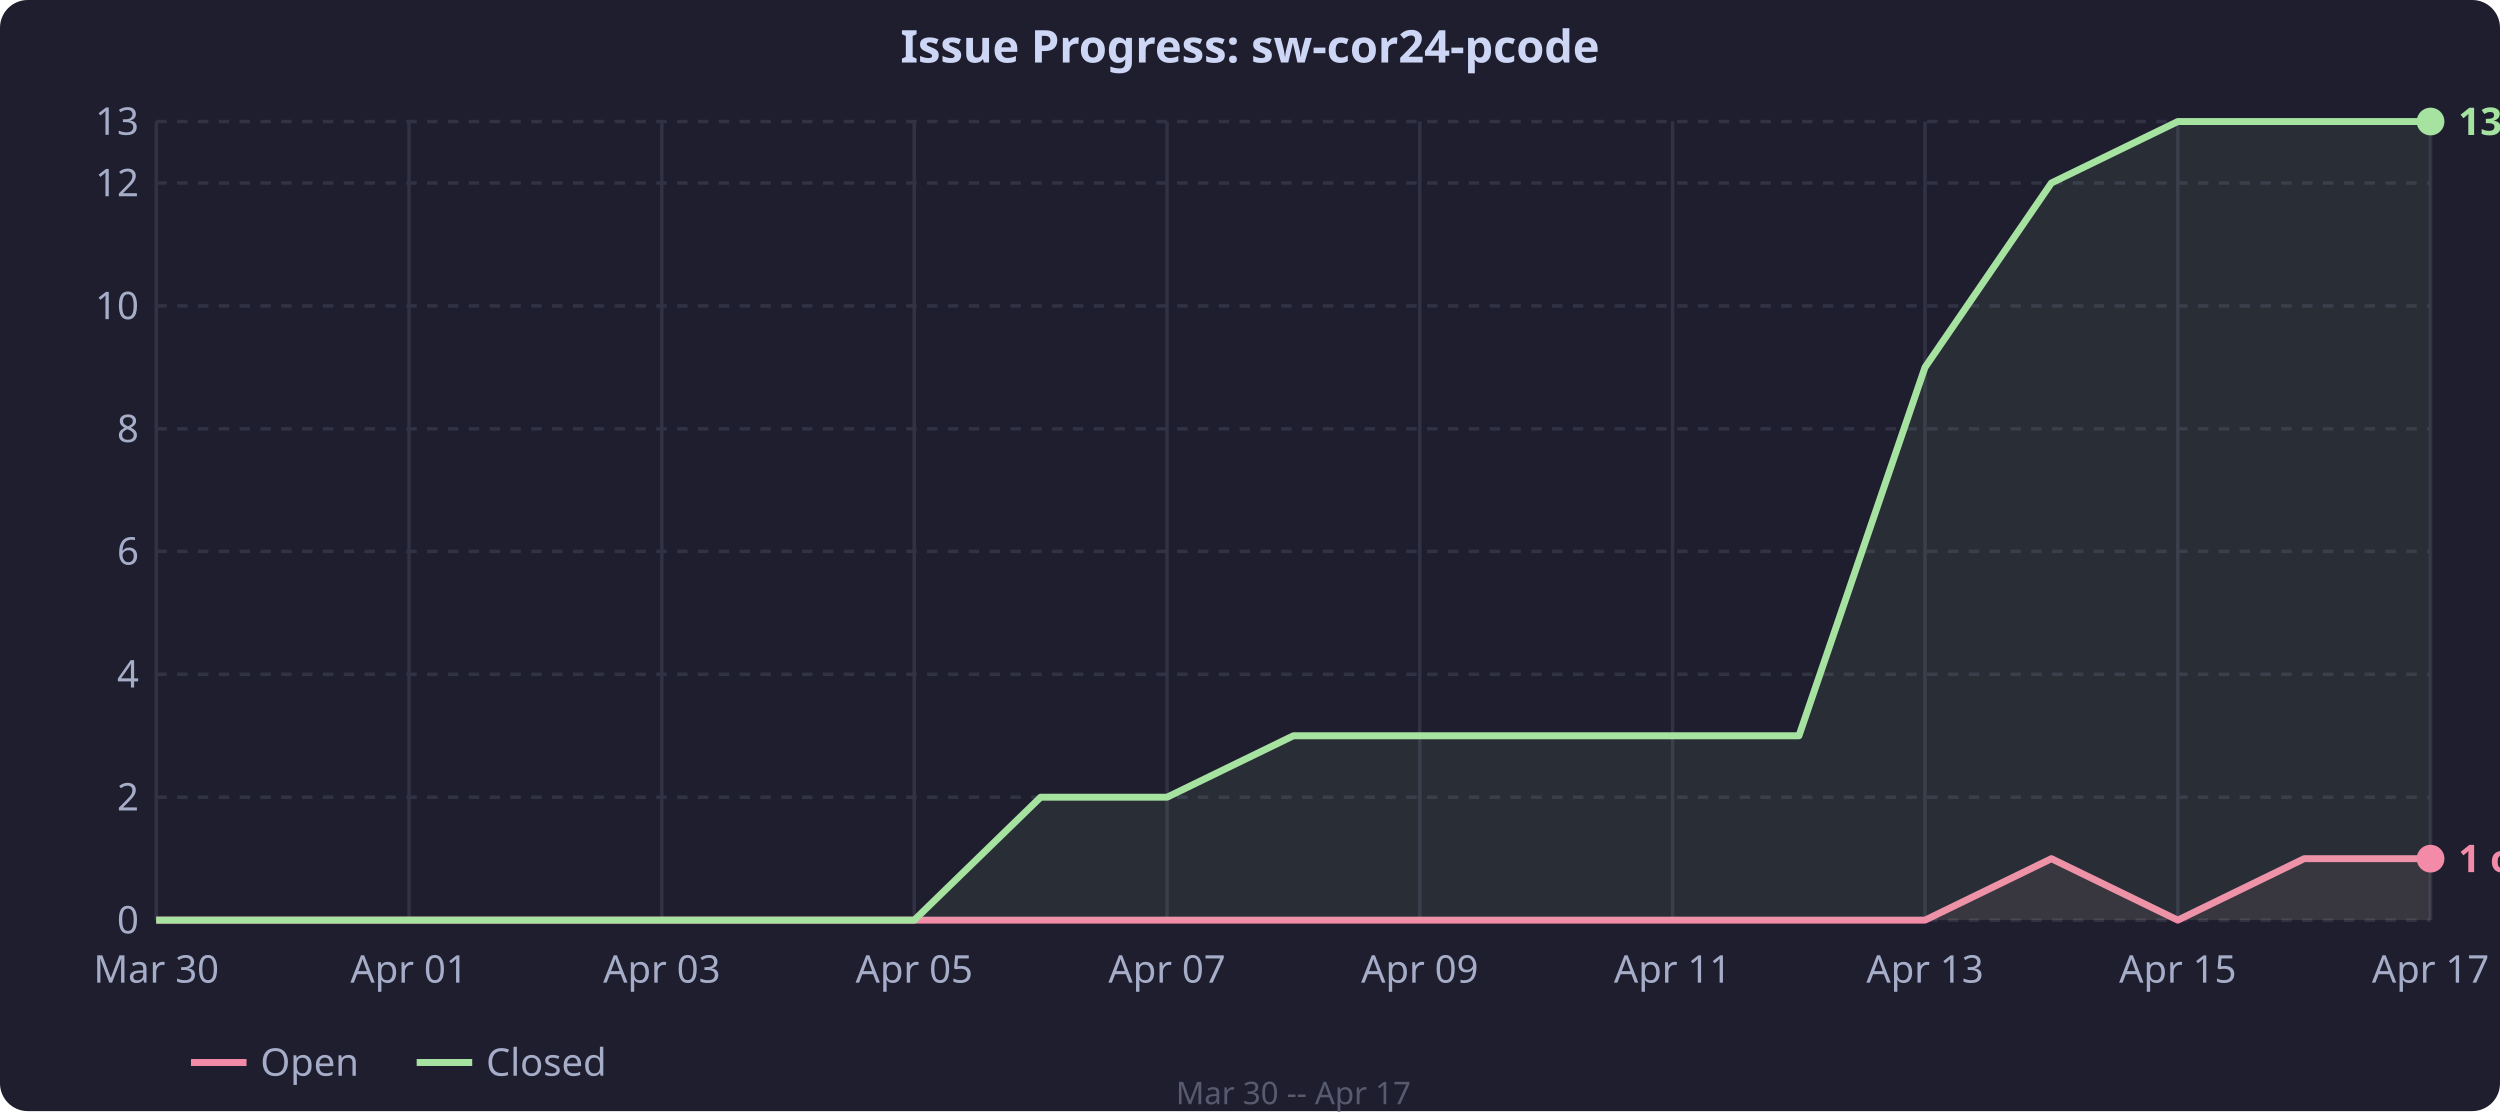
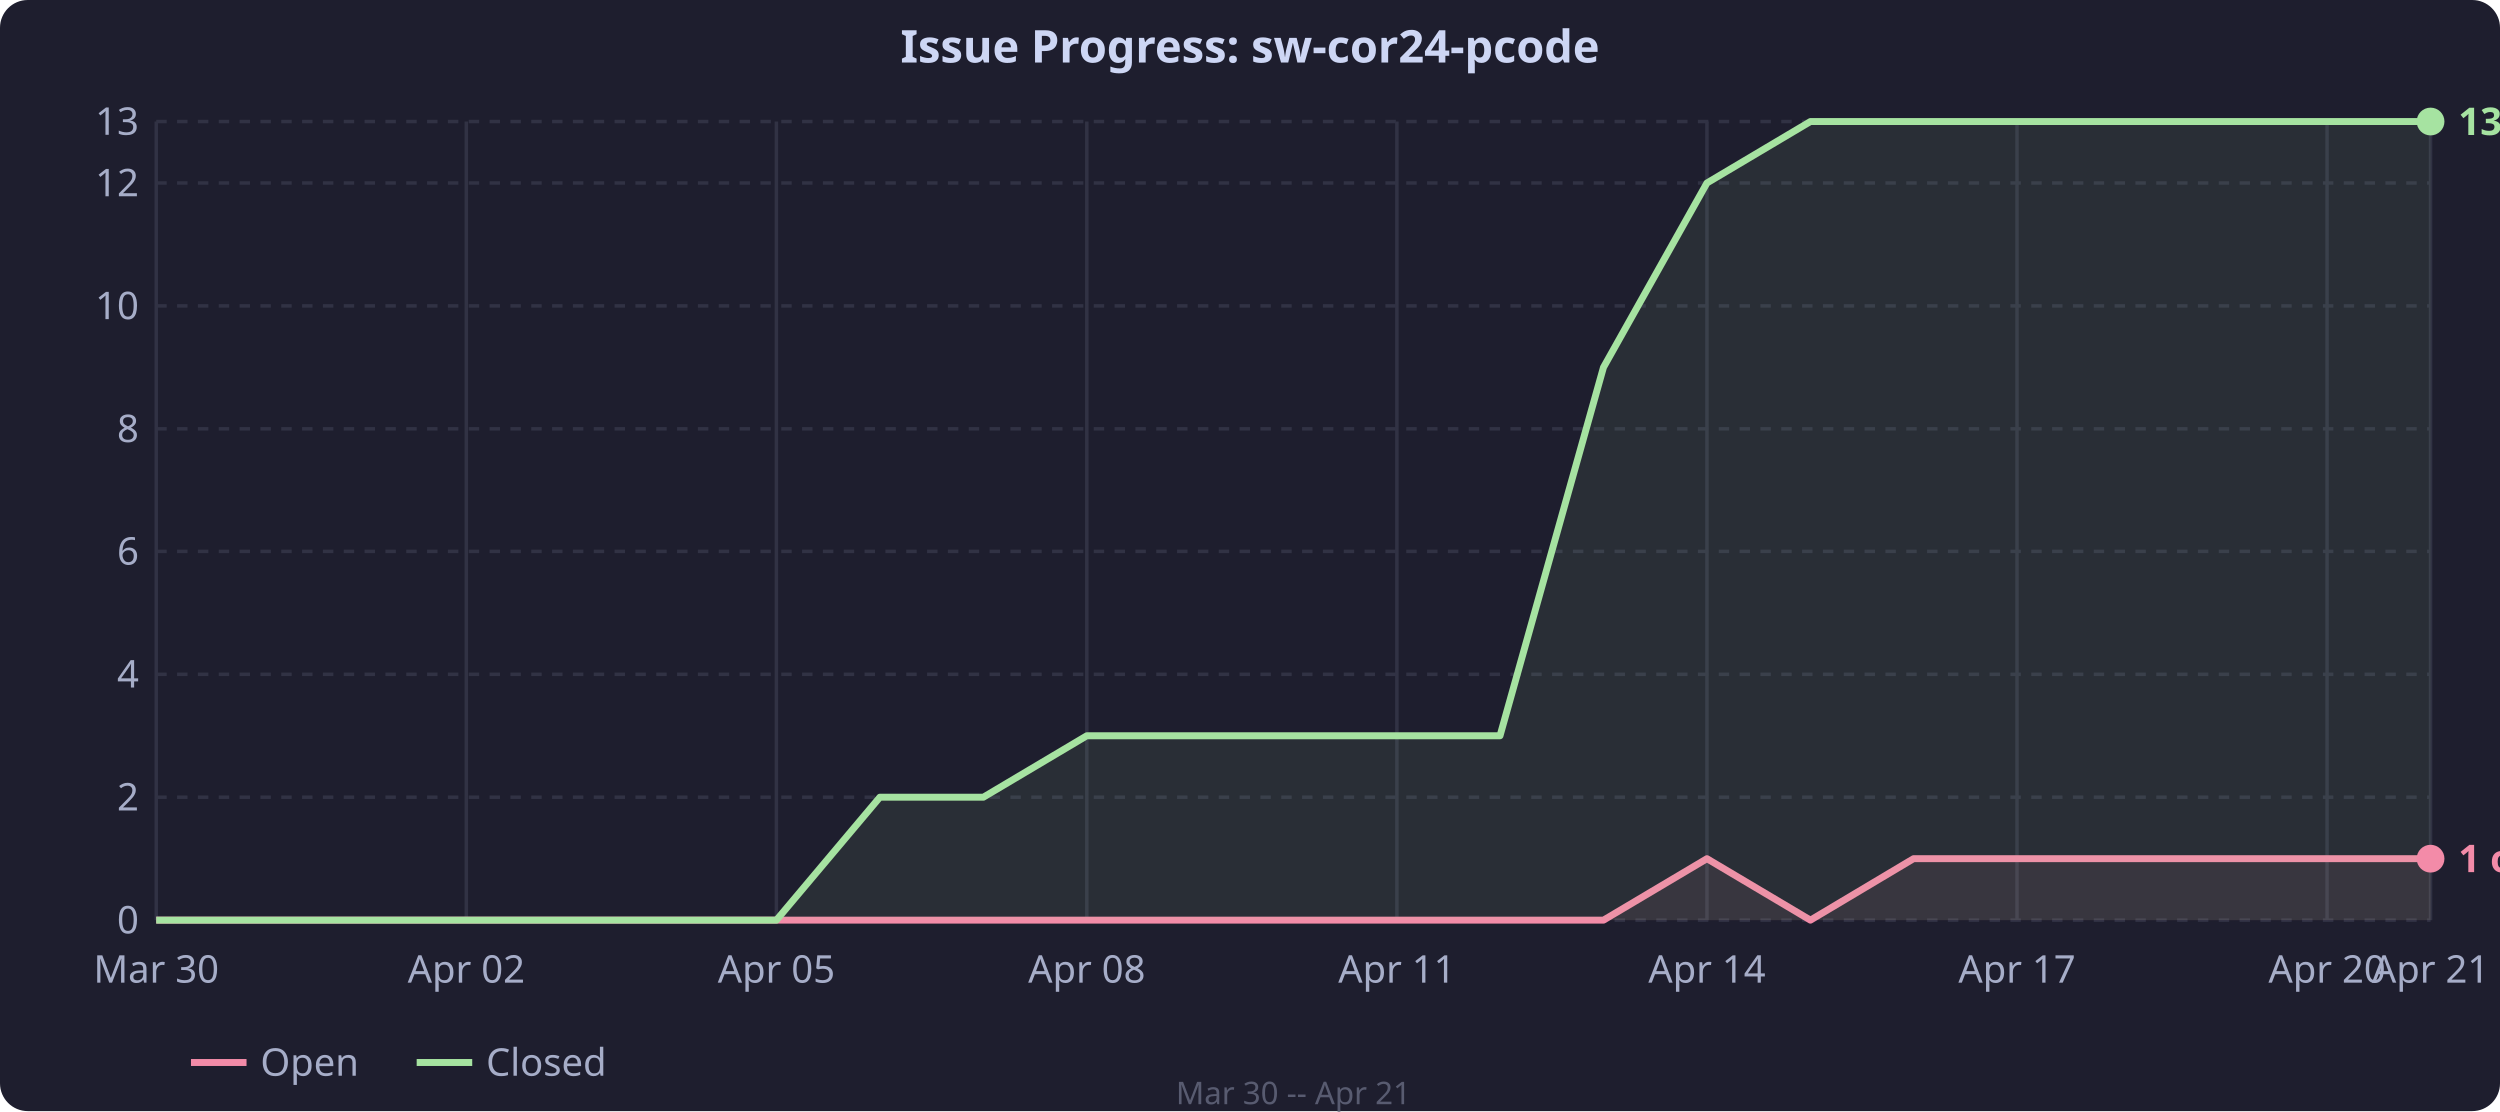
<svg xmlns="http://www.w3.org/2000/svg" viewBox="0 0 720 320" style="font-family: system-ui, sans-serif; font-size: 11px; color: #cdd6f4;">
  <rect width="720" height="320" fill="#1e1e2e" rx="8" />
  <line x1="45" y1="265.0" x2="700" y2="265.0" stroke="#313244" stroke-dasharray="3,3" />
  <text x="40" y="265.0" fill="#a6adc8" text-anchor="end" dominant-baseline="middle">0</text>
  <line x1="45" y1="229.6" x2="700" y2="229.6" stroke="#313244" stroke-dasharray="3,3" />
  <text x="40" y="229.6" fill="#a6adc8" text-anchor="end" dominant-baseline="middle">2</text>
  <line x1="45" y1="194.2" x2="700" y2="194.2" stroke="#313244" stroke-dasharray="3,3" />
  <text x="40" y="194.2" fill="#a6adc8" text-anchor="end" dominant-baseline="middle">4</text>
  <line x1="45" y1="158.8" x2="700" y2="158.8" stroke="#313244" stroke-dasharray="3,3" />
  <text x="40" y="158.8" fill="#a6adc8" text-anchor="end" dominant-baseline="middle">6</text>
  <line x1="45" y1="123.5" x2="700" y2="123.5" stroke="#313244" stroke-dasharray="3,3" />
  <text x="40" y="123.5" fill="#a6adc8" text-anchor="end" dominant-baseline="middle">8</text>
  <line x1="45" y1="88.1" x2="700" y2="88.1" stroke="#313244" stroke-dasharray="3,3" />
  <text x="40" y="88.1" fill="#a6adc8" text-anchor="end" dominant-baseline="middle">10</text>
  <line x1="45" y1="52.7" x2="700" y2="52.7" stroke="#313244" stroke-dasharray="3,3" />
  <text x="40" y="52.7" fill="#a6adc8" text-anchor="end" dominant-baseline="middle">12</text>
  <line x1="45" y1="35.0" x2="700" y2="35.0" stroke="#313244" stroke-dasharray="3,3" />
  <text x="40" y="35.0" fill="#a6adc8" text-anchor="end" dominant-baseline="middle">13</text>
  <text x="45.0" y="283" fill="#a6adc8" text-anchor="middle">Mar 30</text>
  <line x1="45.0" y1="35" x2="45.0" y2="265" stroke="#313244" />
-   <text x="117.8" y="283" fill="#a6adc8" text-anchor="middle">Apr 01</text>
-   <line x1="117.8" y1="35" x2="117.8" y2="265" stroke="#313244" />
-   <text x="190.6" y="283" fill="#a6adc8" text-anchor="middle">Apr 03</text>
-   <line x1="190.6" y1="35" x2="190.6" y2="265" stroke="#313244" />
-   <text x="263.3" y="283" fill="#a6adc8" text-anchor="middle">Apr 05</text>
-   <line x1="263.3" y1="35" x2="263.3" y2="265" stroke="#313244" />
-   <text x="336.1" y="283" fill="#a6adc8" text-anchor="middle">Apr 07</text>
-   <line x1="336.1" y1="35" x2="336.1" y2="265" stroke="#313244" />
-   <text x="408.9" y="283" fill="#a6adc8" text-anchor="middle">Apr 09</text>
-   <line x1="408.9" y1="35" x2="408.9" y2="265" stroke="#313244" />
-   <text x="481.7" y="283" fill="#a6adc8" text-anchor="middle">Apr 11</text>
-   <line x1="481.7" y1="35" x2="481.7" y2="265" stroke="#313244" />
-   <text x="554.4" y="283" fill="#a6adc8" text-anchor="middle">Apr 13</text>
-   <line x1="554.4" y1="35" x2="554.4" y2="265" stroke="#313244" />
-   <text x="627.2" y="283" fill="#a6adc8" text-anchor="middle">Apr 15</text>
-   <line x1="627.2" y1="35" x2="627.2" y2="265" stroke="#313244" />
-   <text x="700.0" y="283" fill="#a6adc8" text-anchor="middle">Apr 17</text>
+   <text x="134.3" y="283" fill="#a6adc8" text-anchor="middle">Apr 02</text>
+   <line x1="134.3" y1="35" x2="134.3" y2="265" stroke="#313244" />
+   <text x="223.6" y="283" fill="#a6adc8" text-anchor="middle">Apr 05</text>
+   <line x1="223.6" y1="35" x2="223.6" y2="265" stroke="#313244" />
+   <text x="313.0" y="283" fill="#a6adc8" text-anchor="middle">Apr 08</text>
+   <line x1="313.0" y1="35" x2="313.0" y2="265" stroke="#313244" />
+   <text x="402.3" y="283" fill="#a6adc8" text-anchor="middle">Apr 11</text>
+   <line x1="402.3" y1="35" x2="402.3" y2="265" stroke="#313244" />
+   <text x="491.6" y="283" fill="#a6adc8" text-anchor="middle">Apr 14</text>
+   <line x1="491.6" y1="35" x2="491.6" y2="265" stroke="#313244" />
+   <text x="580.9" y="283" fill="#a6adc8" text-anchor="middle">Apr 17</text>
+   <line x1="580.9" y1="35" x2="580.9" y2="265" stroke="#313244" />
+   <text x="670.2" y="283" fill="#a6adc8" text-anchor="middle">Apr 20</text>
+   <line x1="670.2" y1="35" x2="670.2" y2="265" stroke="#313244" />
+   <text x="700.0" y="283" fill="#a6adc8" text-anchor="middle">Apr 21</text>
  <line x1="700.0" y1="35" x2="700.0" y2="265" stroke="#313244" />
-   <polygon fill="rgba(243,139,168,0.08)" points="45.0,265.0 81.4,265.0 117.8,265.0 154.2,265.0 190.6,265.0 226.9,265.0 263.3,265.0 299.7,265.0 336.1,265.0 372.5,265.0 408.9,265.0 445.3,265.0 481.7,265.0 518.1,265.0 554.4,265.0 590.8,247.3 627.2,265.0 663.6,247.3 700.0,247.3 700.0,265.0 45.0,265.0" />
-   <polyline fill="none" stroke="#f38ba8" stroke-width="2" stroke-linejoin="round" points="45.0,265.0 81.4,265.0 117.8,265.0 154.2,265.0 190.6,265.0 226.9,265.0 263.3,265.0 299.7,265.0 336.1,265.0 372.5,265.0 408.9,265.0 445.3,265.0 481.7,265.0 518.1,265.0 554.4,265.0 590.8,247.3 627.2,265.0 663.6,247.3 700.0,247.3" />
-   <polygon fill="rgba(166,227,161,0.08)" points="45.0,265.0 81.4,265.0 117.8,265.0 154.2,265.0 190.6,265.0 226.9,265.0 263.3,265.0 299.7,229.6 336.1,229.6 372.5,211.9 408.9,211.9 445.3,211.9 481.7,211.9 518.1,211.9 554.4,105.8 590.8,52.7 627.2,35.0 663.6,35.0 700.0,35.0 700.0,265.0 45.0,265.0" />
-   <polyline fill="none" stroke="#a6e3a1" stroke-width="2" stroke-linejoin="round" points="45.0,265.0 81.4,265.0 117.8,265.0 154.2,265.0 190.6,265.0 226.9,265.0 263.3,265.0 299.7,229.6 336.1,229.6 372.5,211.9 408.9,211.9 445.3,211.9 481.7,211.9 518.1,211.9 554.4,105.8 590.8,52.7 627.2,35.0 663.6,35.0 700.0,35.0" />
+   <polygon fill="rgba(243,139,168,0.08)" points="45.0,265.0 74.8,265.0 104.5,265.0 134.3,265.0 164.1,265.0 193.9,265.0 223.6,265.0 253.4,265.0 283.2,265.0 313.0,265.0 342.7,265.0 372.5,265.0 402.3,265.0 432.0,265.0 461.8,265.0 491.6,247.3 521.4,265.0 551.1,247.3 580.9,247.3 610.7,247.3 640.5,247.3 670.2,247.3 700.0,247.3 700.0,265.0 45.0,265.0" />
+   <polyline fill="none" stroke="#f38ba8" stroke-width="2" stroke-linejoin="round" points="45.0,265.0 74.8,265.0 104.5,265.0 134.3,265.0 164.1,265.0 193.9,265.0 223.6,265.0 253.4,265.0 283.2,265.0 313.0,265.0 342.7,265.0 372.5,265.0 402.3,265.0 432.0,265.0 461.8,265.0 491.6,247.3 521.4,265.0 551.1,247.3 580.9,247.3 610.7,247.3 640.5,247.3 670.2,247.3 700.0,247.3" />
+   <polygon fill="rgba(166,227,161,0.08)" points="45.0,265.0 74.8,265.0 104.5,265.0 134.3,265.0 164.1,265.0 193.9,265.0 223.6,265.0 253.4,229.6 283.2,229.6 313.0,211.9 342.7,211.9 372.5,211.9 402.3,211.9 432.0,211.9 461.8,105.8 491.6,52.7 521.4,35.0 551.1,35.0 580.9,35.0 610.7,35.0 640.5,35.0 670.2,35.0 700.0,35.0 700.0,265.0 45.0,265.0" />
+   <polyline fill="none" stroke="#a6e3a1" stroke-width="2" stroke-linejoin="round" points="45.0,265.0 74.8,265.0 104.5,265.0 134.3,265.0 164.1,265.0 193.9,265.0 223.6,265.0 253.4,229.6 283.2,229.6 313.0,211.9 342.7,211.9 372.5,211.9 402.3,211.9 432.0,211.9 461.8,105.8 491.6,52.7 521.4,35.0 551.1,35.0 580.9,35.0 610.7,35.0 640.5,35.0 670.2,35.0 700.0,35.0" />
  <circle cx="700.0" cy="247.3" r="4" fill="#f38ba8" />
  <circle cx="700.0" cy="35.0" r="4" fill="#a6e3a1" />
  <text x="708.0" y="247.3" fill="#f38ba8" text-anchor="start" dominant-baseline="middle" font-size="11px" font-weight="600">1 open</text>
  <text x="708.0" y="35.0" fill="#a6e3a1" text-anchor="start" dominant-baseline="middle" font-size="11px" font-weight="600">13 closed</text>
  <text x="360" y="18" fill="#cdd6f4" text-anchor="middle" font-size="13px" font-weight="600">Issue Progress: sw-cor24-pcode</text>
  <line x1="55" y1="306" x2="71" y2="306" stroke="#f38ba8" stroke-width="2" />
  <text x="75" y="306" fill="#a6adc8" dominant-baseline="middle">Open</text>
  <line x1="120" y1="306" x2="136" y2="306" stroke="#a6e3a1" stroke-width="2" />
  <text x="140" y="306" fill="#a6adc8" dominant-baseline="middle">Closed</text>
-   <text x="372.5" y="318" fill="#585b70" text-anchor="middle" font-size="9px">Mar 30 -- Apr 17</text>
+   <text x="372.5" y="318" fill="#585b70" text-anchor="middle" font-size="9px">Mar 30 -- Apr 21</text>
</svg>
